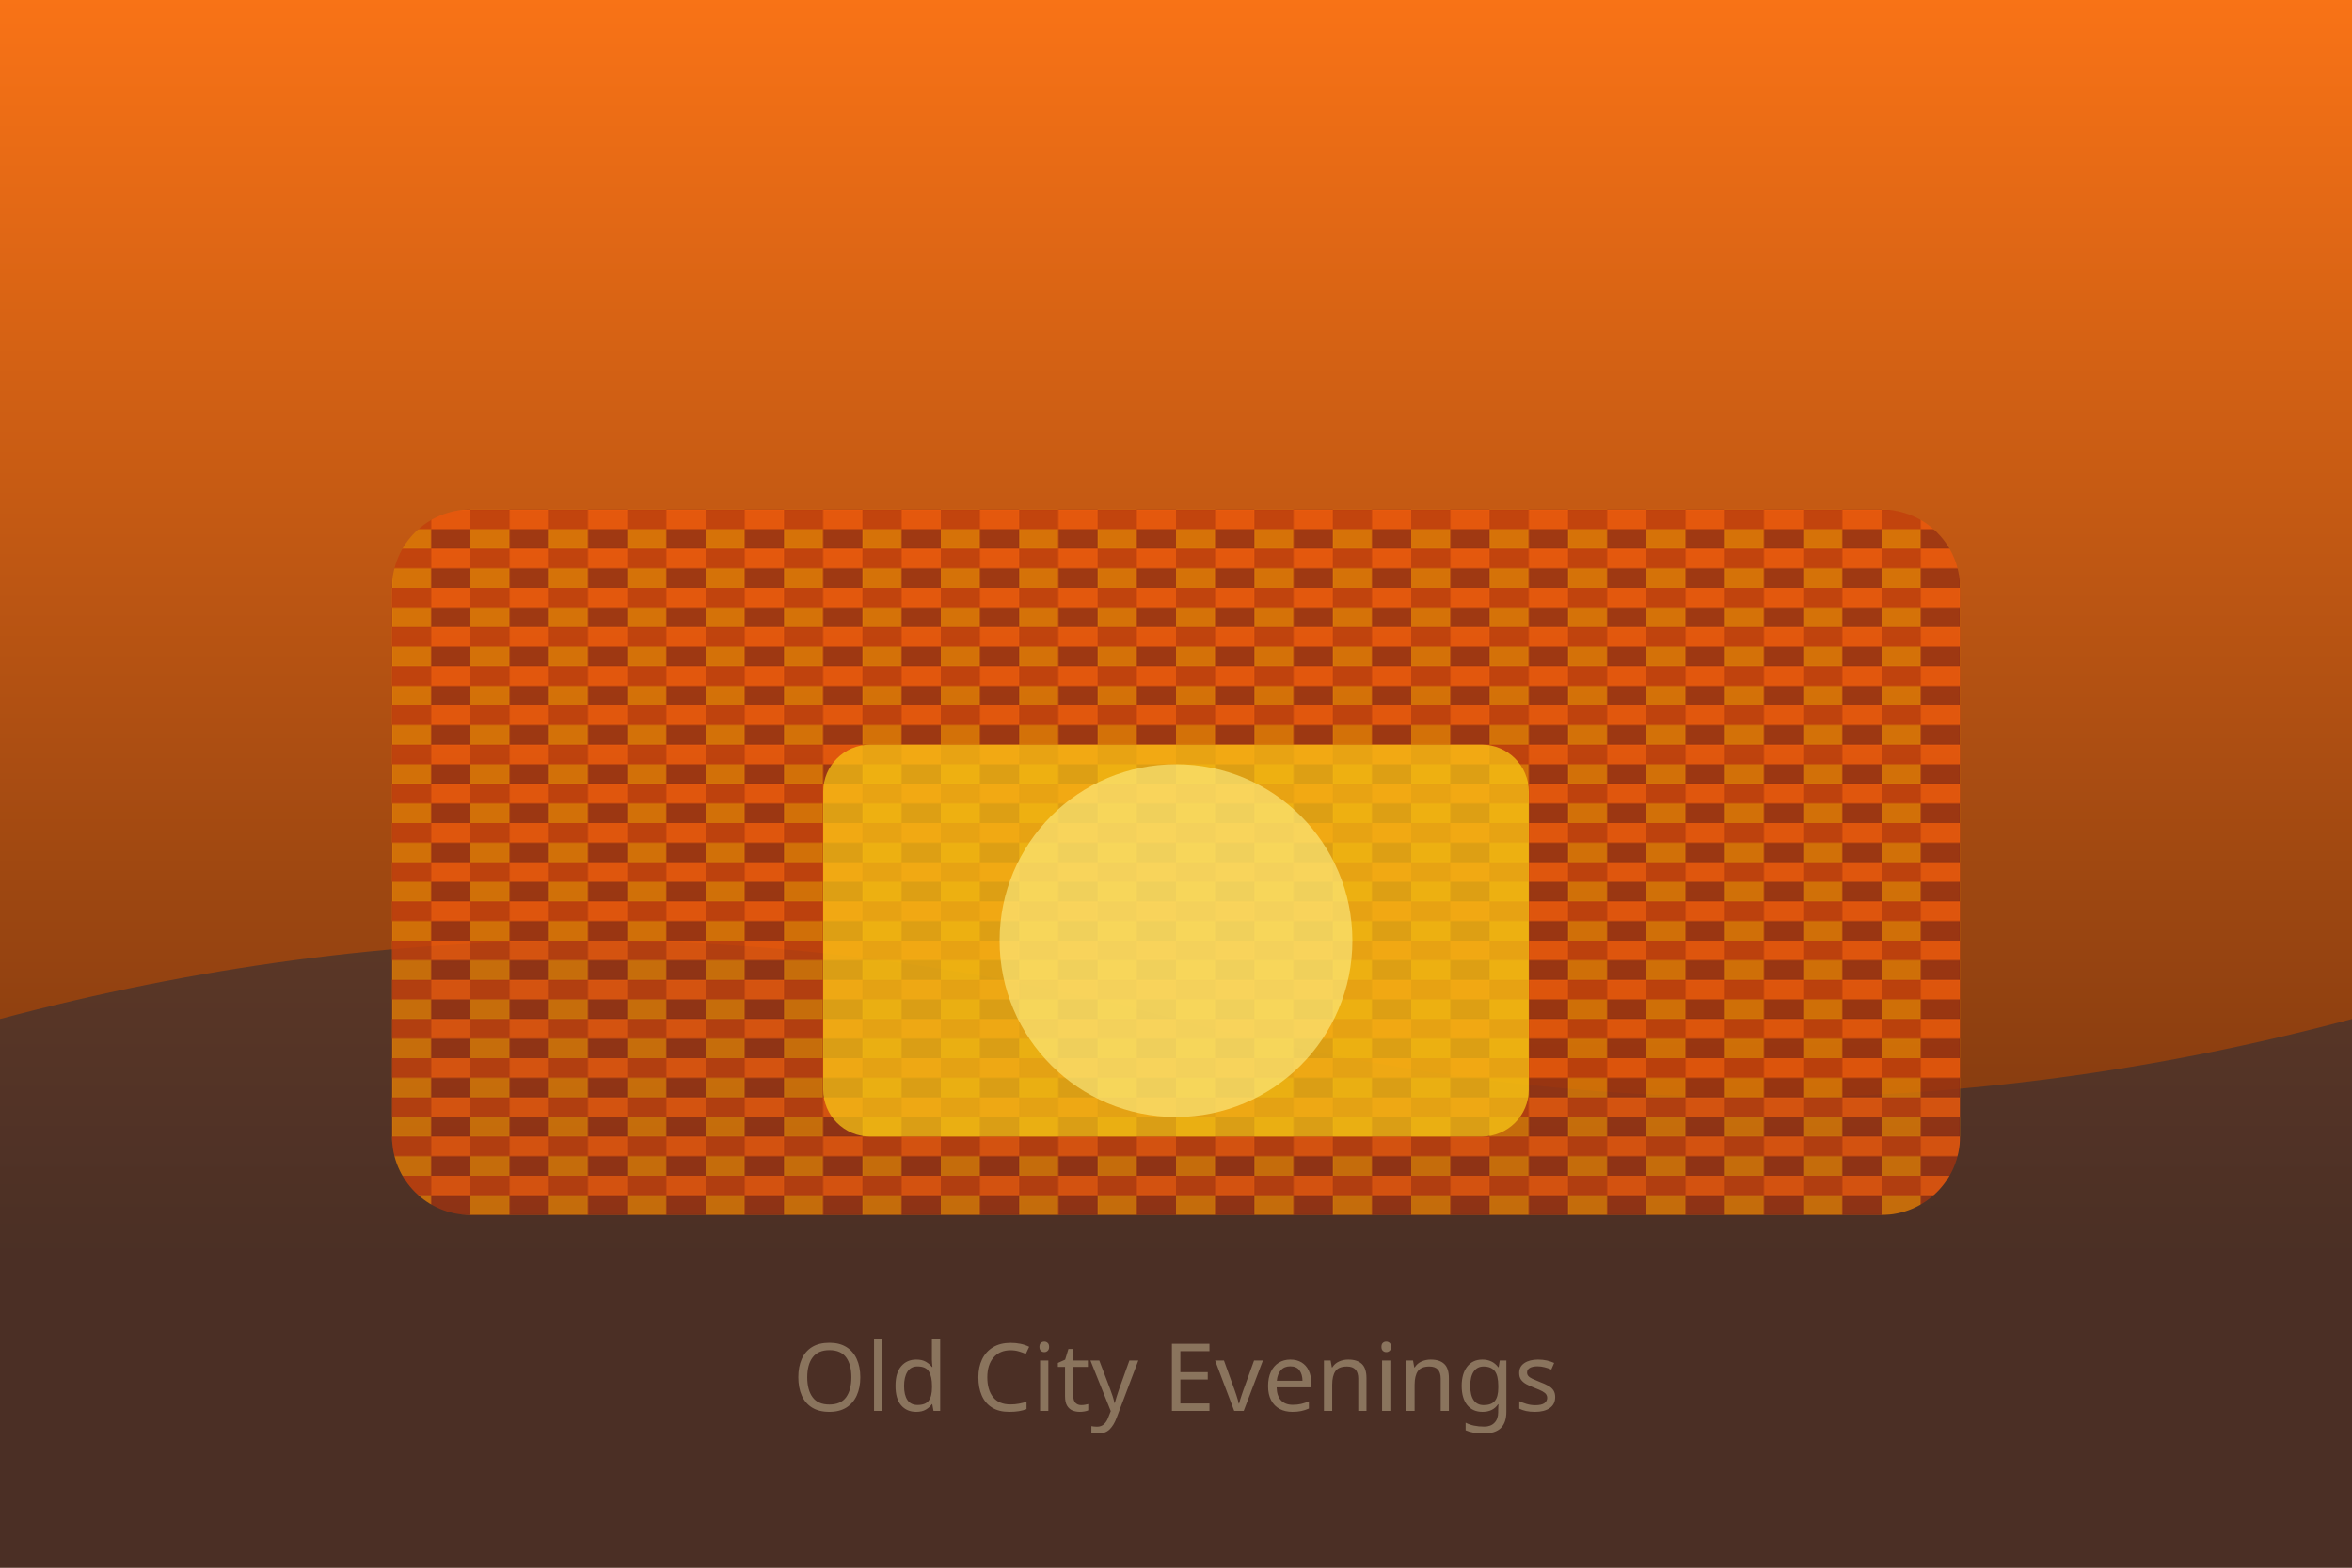
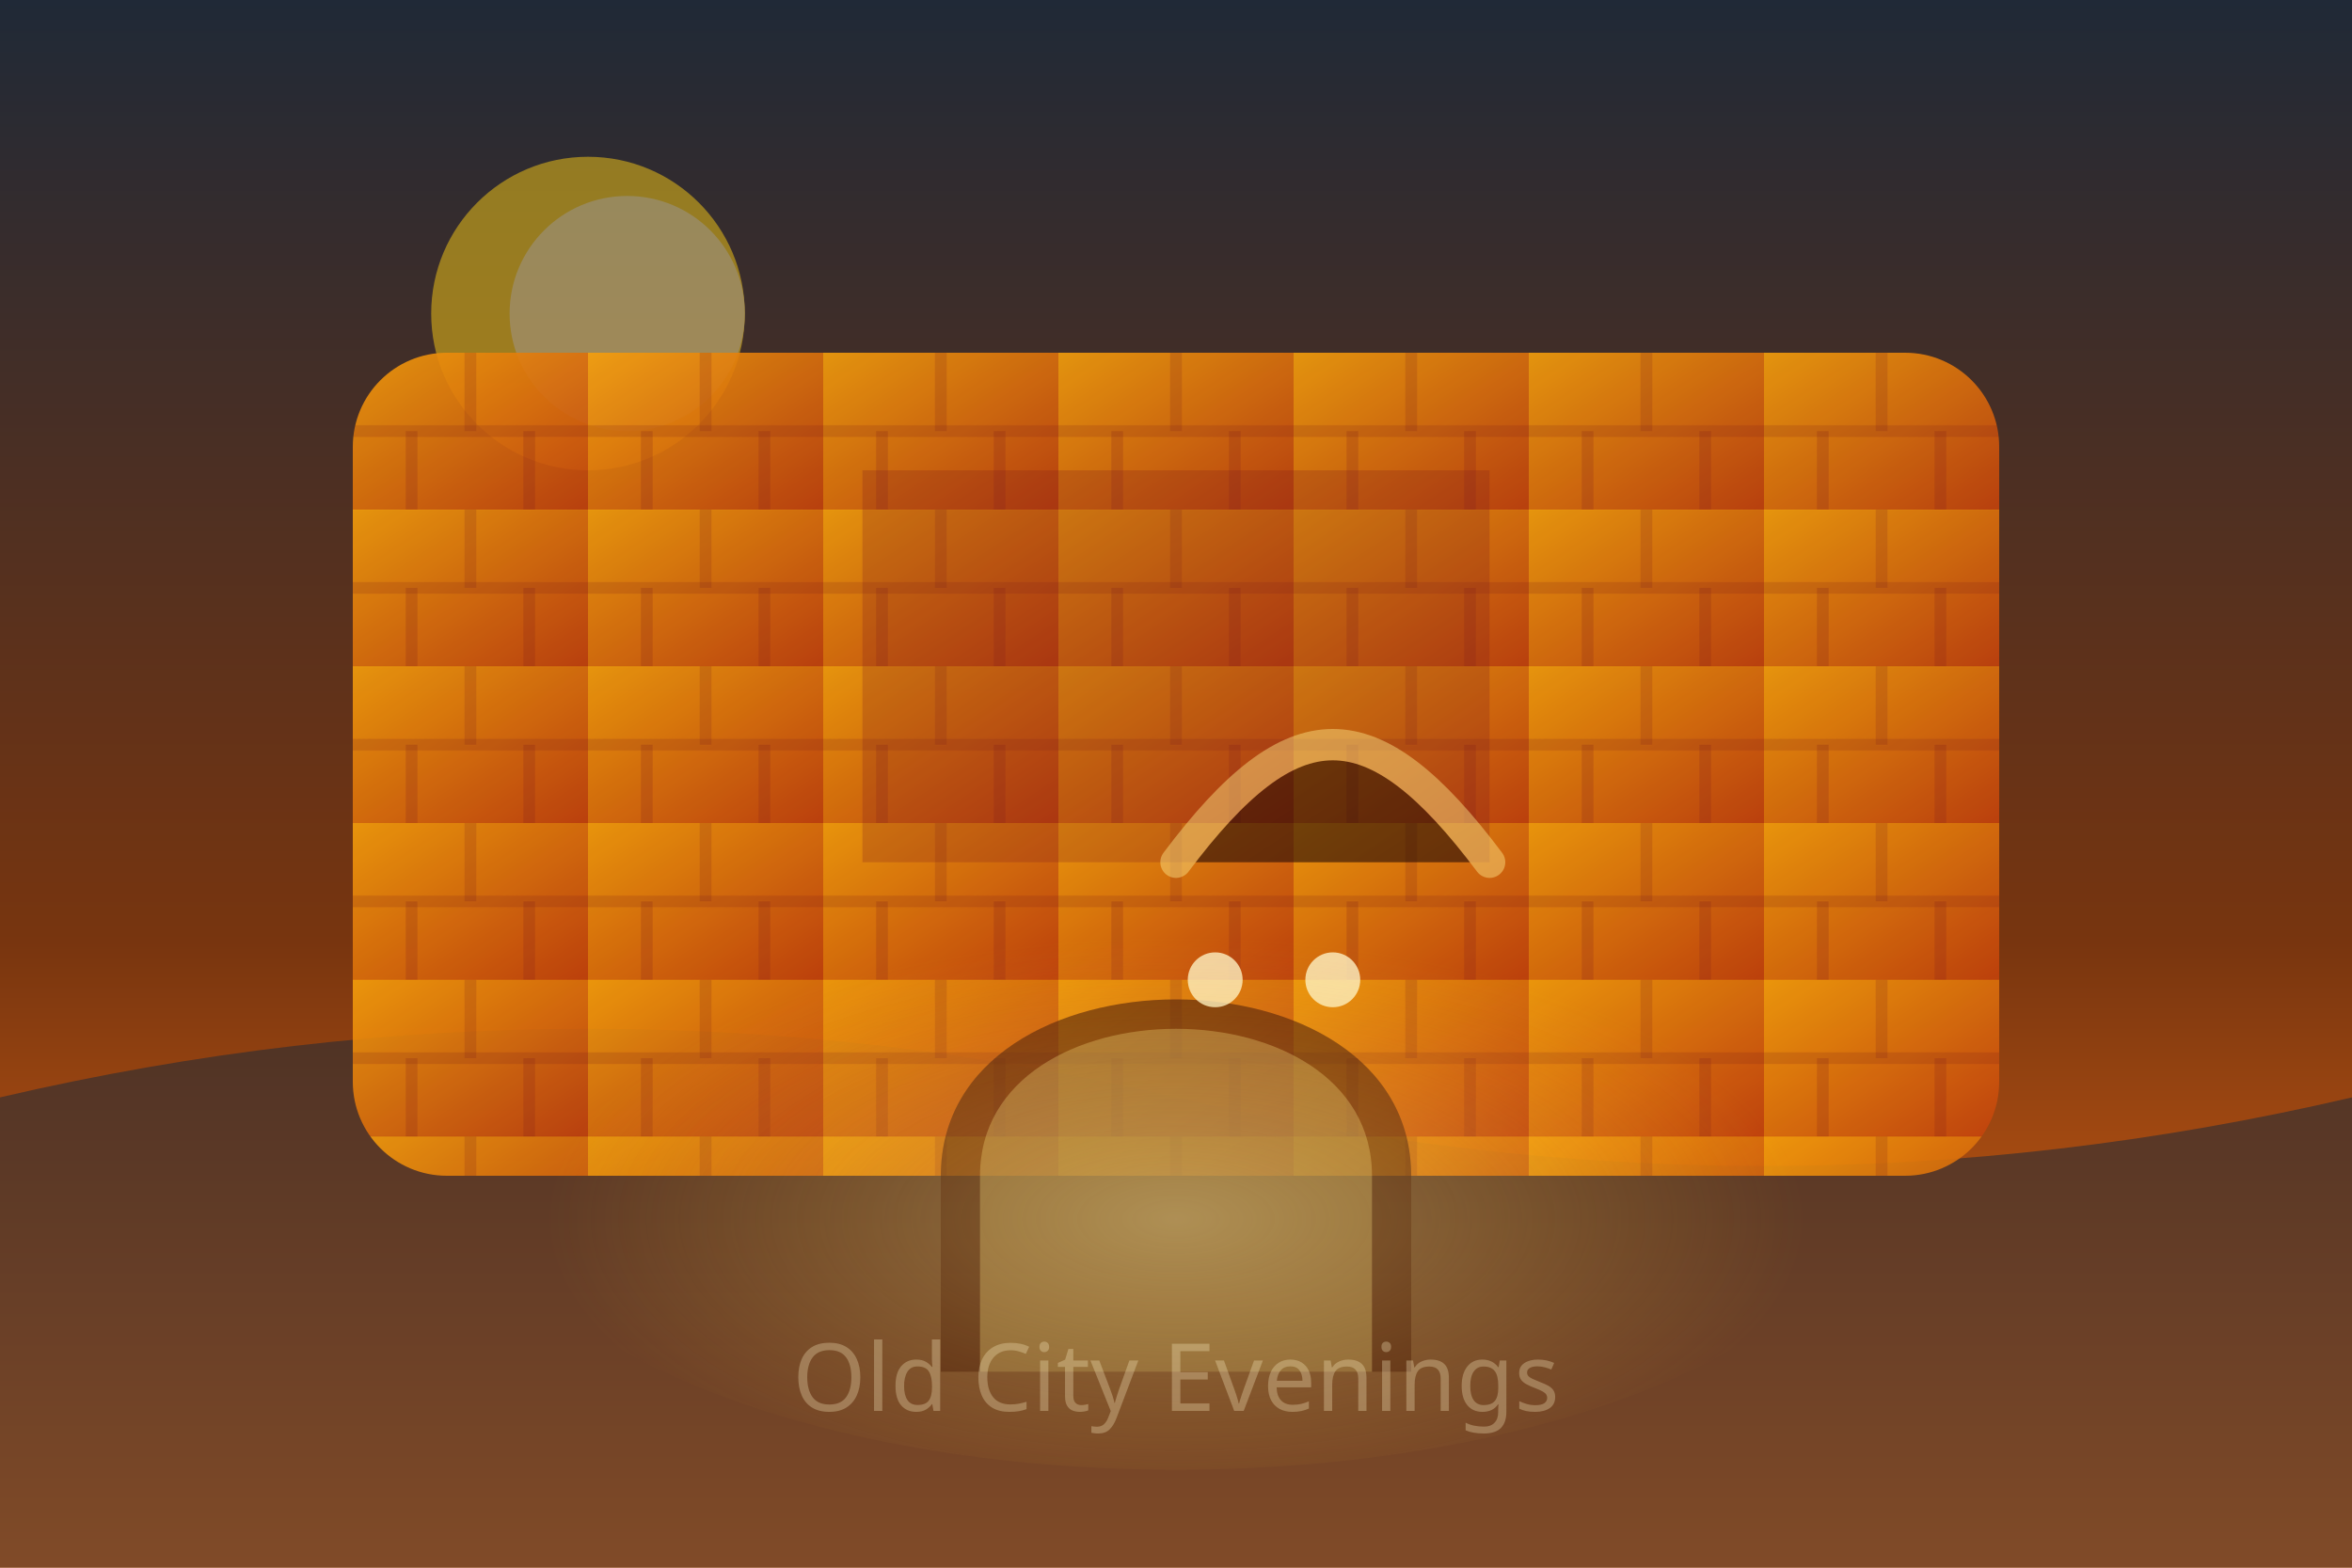
<svg xmlns="http://www.w3.org/2000/svg" width="1200" height="800" viewBox="0 0 1200 800">
  <defs>
-     <linearGradient id="sky" x1="0%" y1="0%" x2="0%" y2="100%">
-       <stop offset="0%" stop-color="#f97316" />
-       <stop offset="80%" stop-color="#78350f" />
+     <linearGradient id="eveningSky" x1="0%" y1="0%" x2="0%" y2="100%">
+       <stop offset="0%" stop-color="#1f2937" />
+       <stop offset="60%" stop-color="#78350f" />
+       <stop offset="100%" stop-color="#f97316" />
    </linearGradient>
-     <pattern id="bricks" width="40" height="20" patternUnits="userSpaceOnUse">
-       <rect width="40" height="20" fill="#c2410c" />
-       <rect x="20" width="20" height="20" fill="#ea580c" />
-       <rect y="10" width="20" height="10" fill="#d97706" />
-       <rect x="20" y="10" width="20" height="10" fill="#9a3412" />
+     <linearGradient id="stone" x1="0%" y1="0%" x2="100%" y2="100%">
+       <stop offset="0%" stop-color="#f59e0b" />
+       <stop offset="100%" stop-color="#c2410c" />
+     </linearGradient>
+     <pattern id="stoneBlocks" width="120" height="80" patternUnits="userSpaceOnUse" patternTransform="scale(1)">
+       <rect width="120" height="80" fill="url(#stone)" opacity="0.9" />
+       <line x1="0" y1="40" x2="120" y2="40" stroke="#7f1d1d" stroke-opacity="0.18" stroke-width="6" />
+       <line x1="60" y1="0" x2="60" y2="40" stroke="#7f1d1d" stroke-opacity="0.18" stroke-width="6" />
+       <line x1="30" y1="40" x2="30" y2="80" stroke="#7f1d1d" stroke-opacity="0.2" stroke-width="6" />
+       <line x1="90" y1="40" x2="90" y2="80" stroke="#7f1d1d" stroke-opacity="0.2" stroke-width="6" />
    </pattern>
+     <radialGradient id="gateGlow" cx="50%" cy="60%" r="45%">
+       <stop offset="0%" stop-color="#fde68a" stop-opacity="0.9" />
+       <stop offset="100%" stop-color="#fbbf24" stop-opacity="0" />
+     </radialGradient>
  </defs>
-   <rect width="1200" height="800" fill="url(#sky)" />
-   <path d="M0 520 Q300 440 600 520 T1200 520 V800 H0 Z" fill="#1e293b" opacity="0.5" />
-   <g transform="translate(200,260)">
-     <rect width="800" height="360" rx="40" fill="url(#bricks)" opacity="0.85" />
-     <rect x="220" y="120" width="360" height="200" rx="24" fill="#facc15" opacity="0.7" />
-     <circle cx="400" cy="220" r="90" fill="#fef08a" opacity="0.6" />
+   <rect width="1200" height="800" fill="url(#eveningSky)" />
+   <g opacity="0.5">
+     <circle cx="300" cy="160" r="80" fill="#facc15" />
+     <circle cx="320" cy="160" r="60" fill="#fde68a" />
  </g>
-   <text x="50%" y="720" font-family="'Segoe UI', 'Helvetica Neue', sans-serif" font-size="48" fill="#fef3c7" text-anchor="middle" opacity="0.35">Old City Evenings</text>
+   <path d="M0 560 Q300 490 600 560 T1200 560 V800 H0 Z" fill="#1f2937" opacity="0.55" />
+   <g transform="translate(180,180)">
+     <rect width="840" height="420" rx="48" fill="url(#stoneBlocks)" />
+     <rect x="260" y="60" width="320" height="200" fill="#7f1d1d" opacity="0.25" />
+     <path d="M300 420 C300 300 540 300 540 420 L540 520 L300 520 Z" fill="#431407" opacity="0.6" />
+     <path d="M320 420 C320 320 520 320 520 420 L520 520 L320 520 Z" fill="#fde68a" opacity="0.3" />
+     <path d="M420 260 C480 180 520 180 580 260" stroke="#fde68a" stroke-width="16" stroke-linecap="round" opacity="0.45" />
+     <circle cx="440" cy="320" r="14" fill="#fef3c7" opacity="0.8" />
+     <circle cx="500" cy="320" r="14" fill="#fef3c7" opacity="0.8" />
+   </g>
+   <ellipse cx="600" cy="590" rx="360" ry="160" fill="url(#gateGlow)" opacity="0.4" />
+   <text x="50%" y="720" font-family="'Segoe UI', 'Helvetica Neue', sans-serif" font-size="48" fill="#fef3c7" text-anchor="middle" opacity="0.3">Old City Evenings</text>
</svg>
